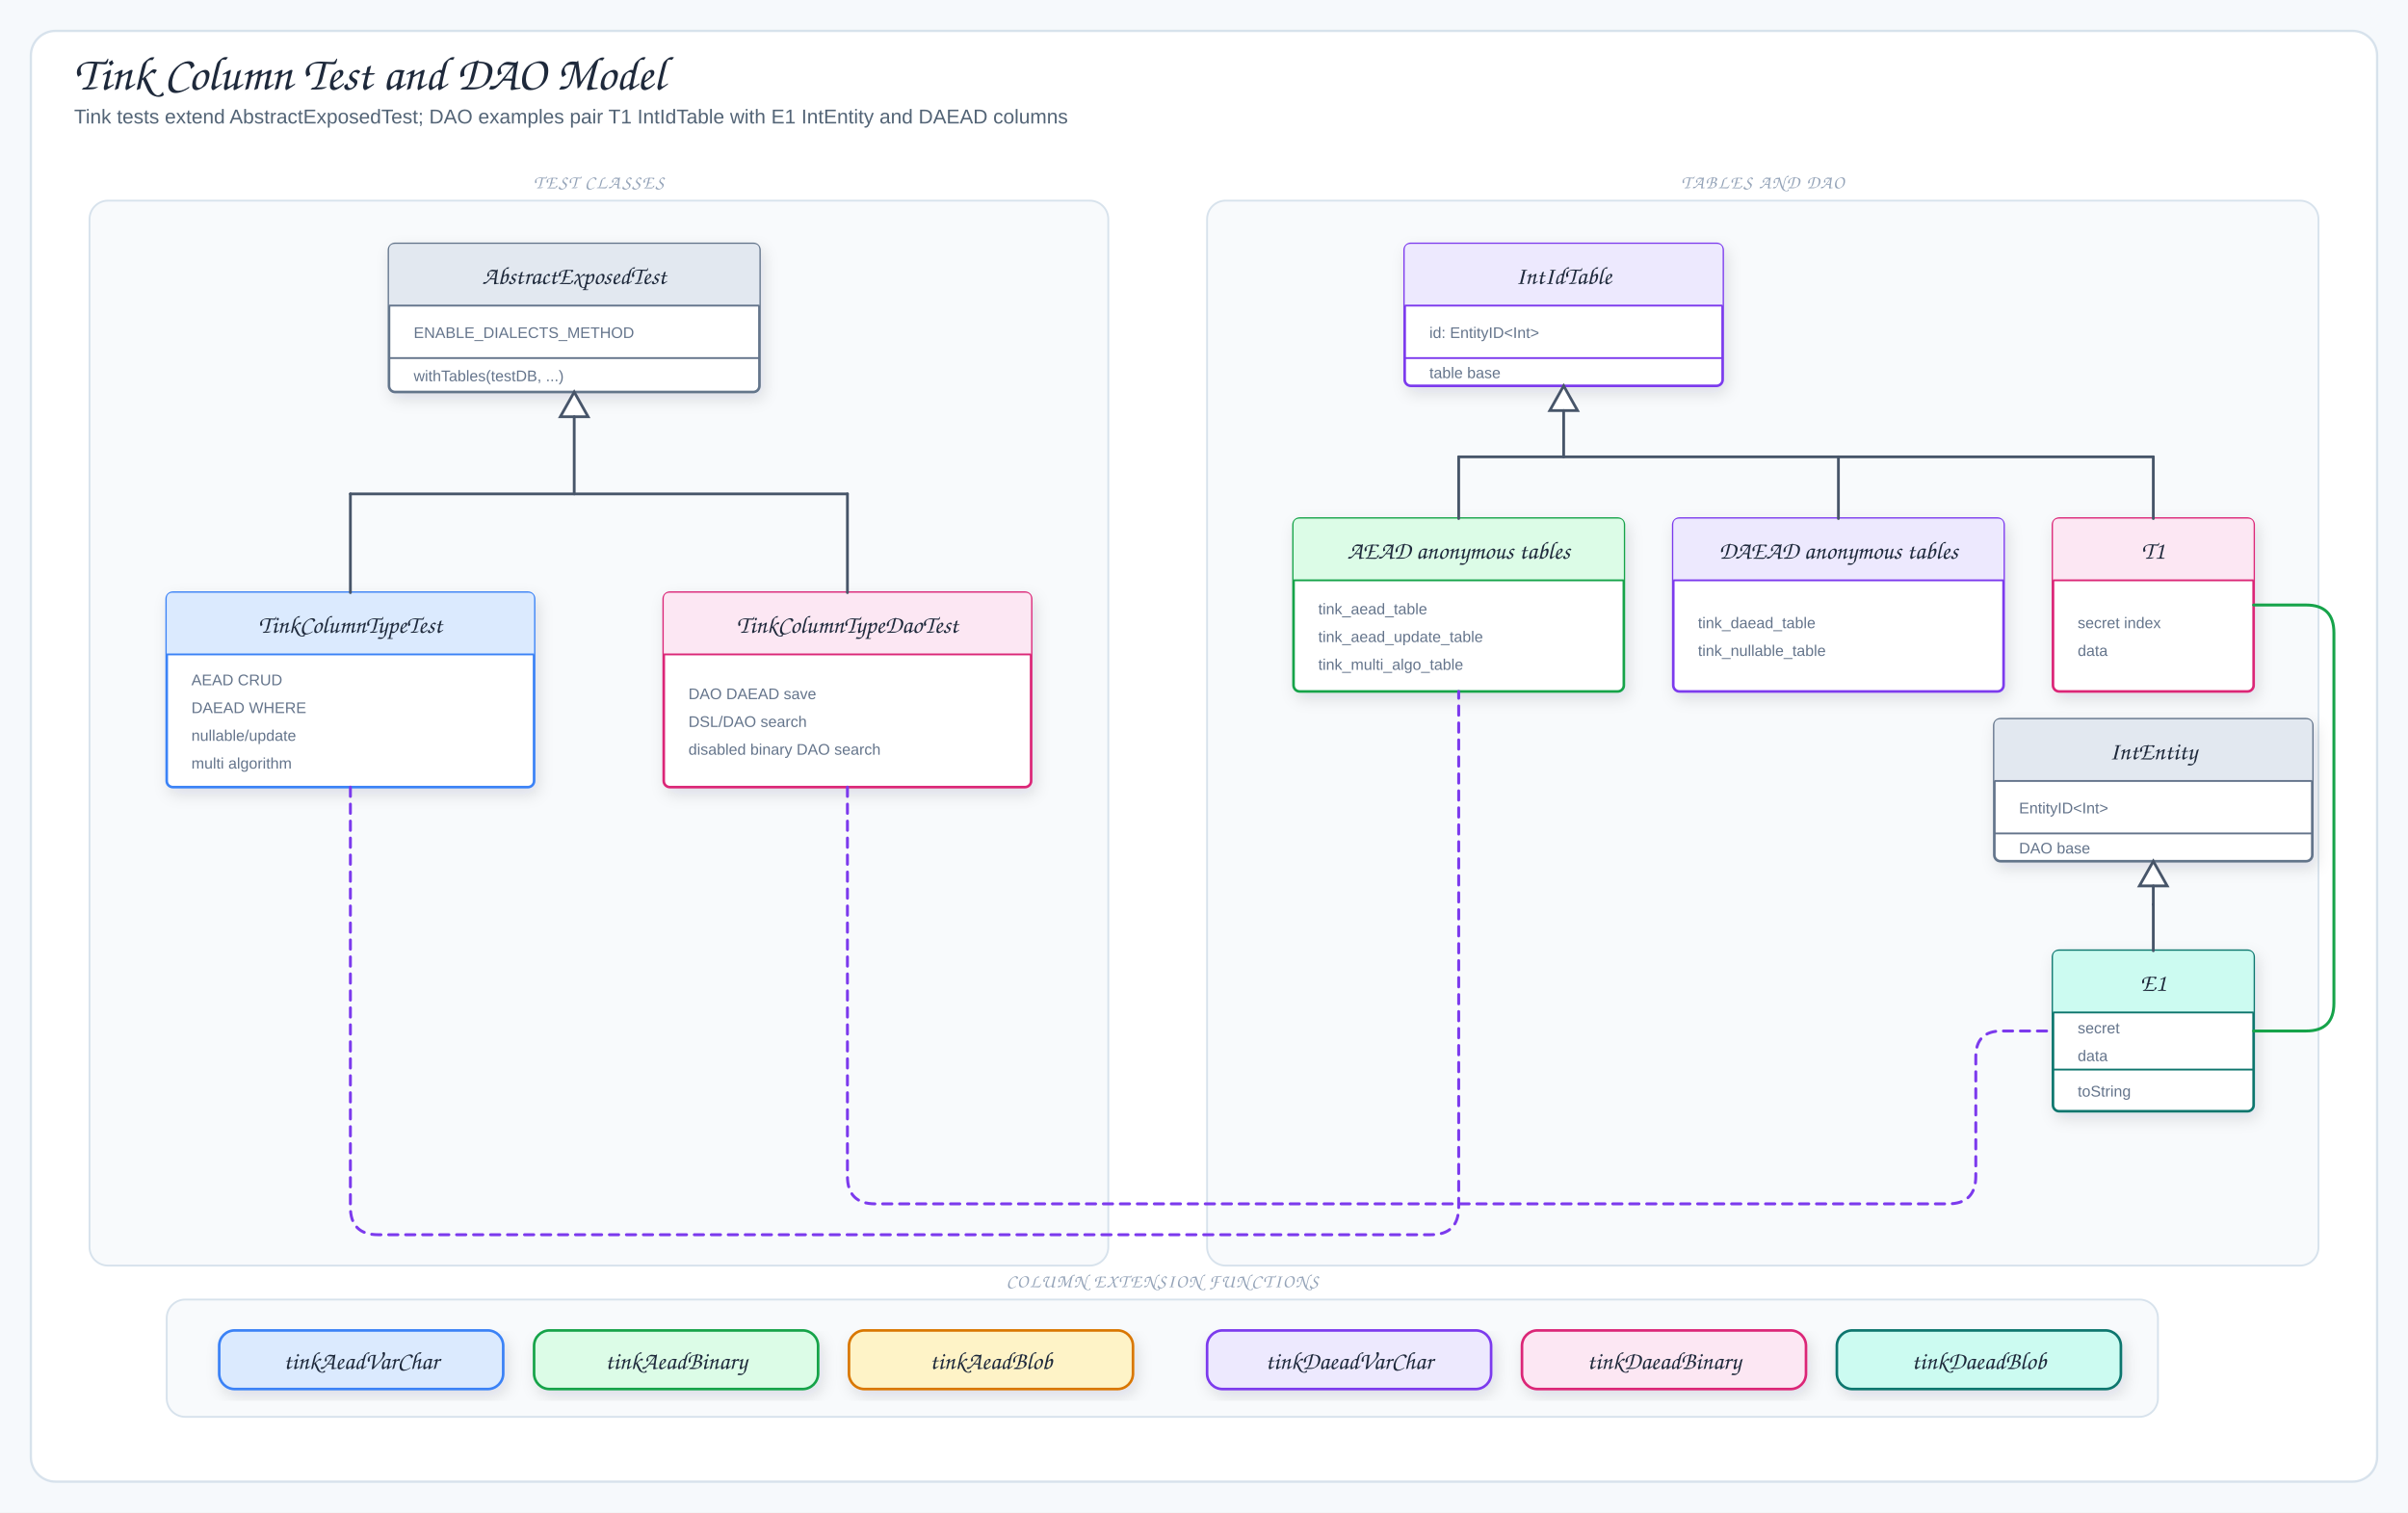
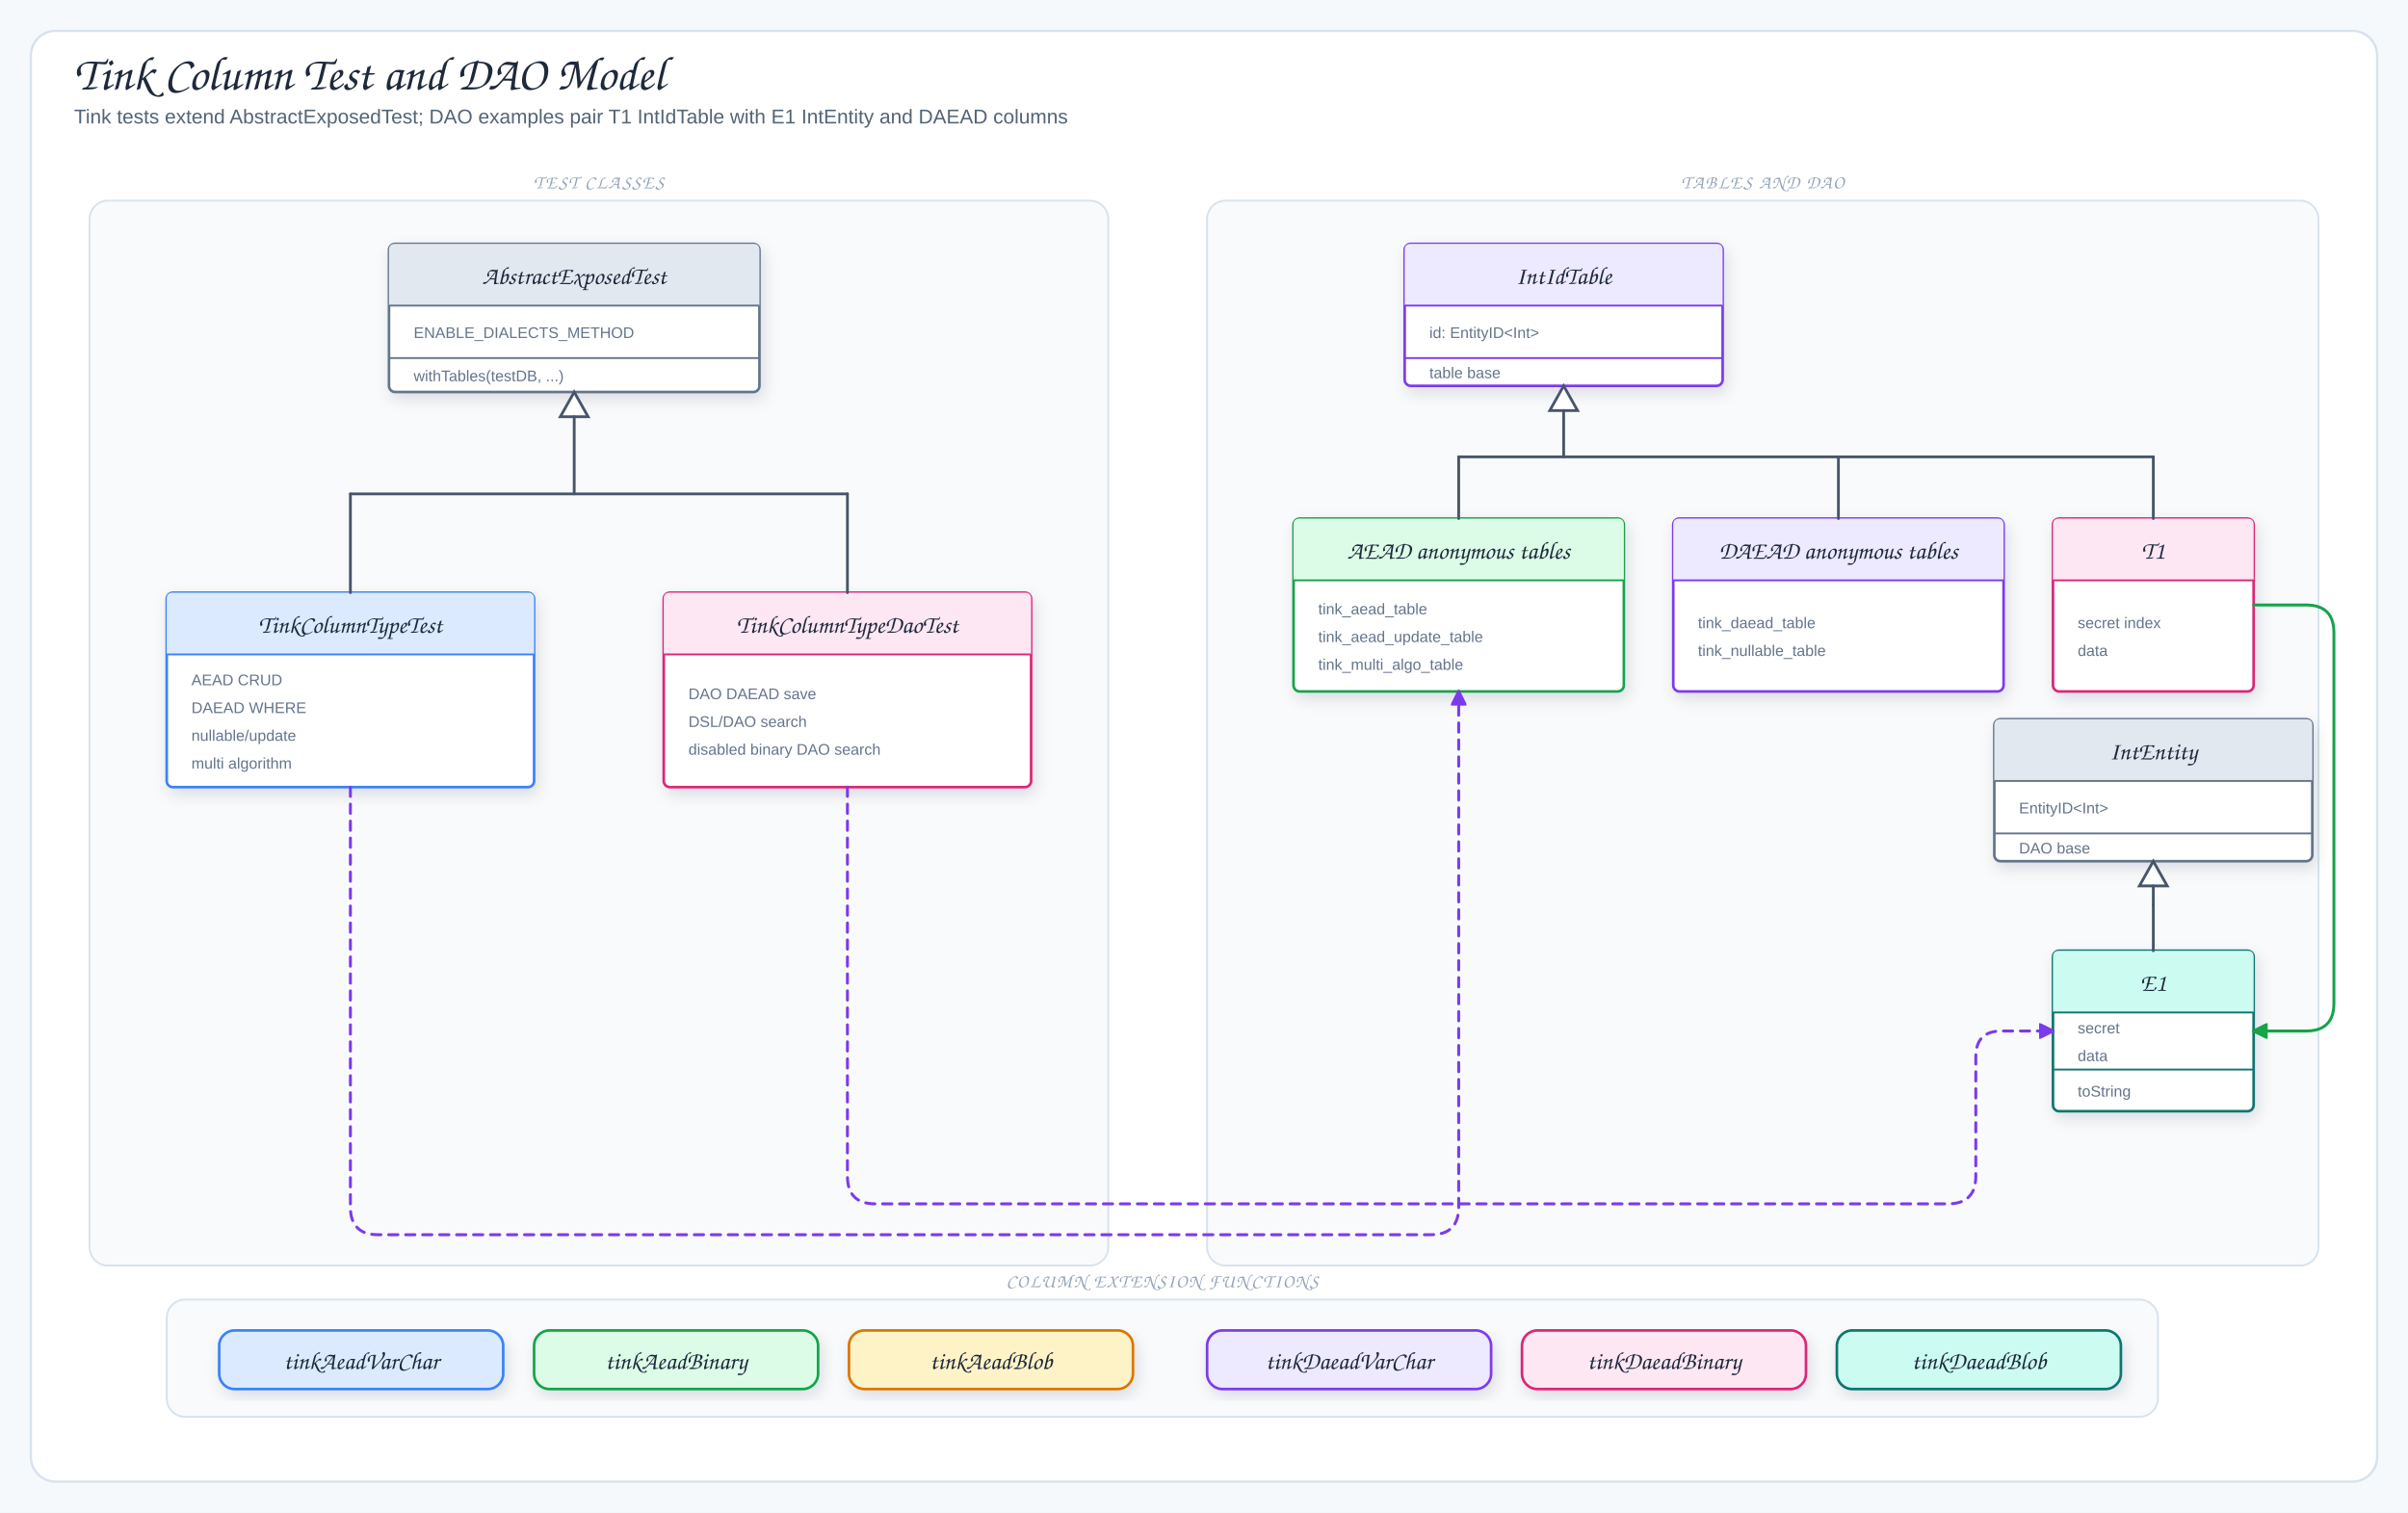
<svg xmlns="http://www.w3.org/2000/svg" viewBox="0 0 1560 980" width="1560" height="980" role="img" aria-label="Tink Column Test and DAO Model">
  <defs>
    <filter id="shadow" x="-10%" y="-10%" width="120%" height="130%">
      <feDropShadow dx="2" dy="4" stdDeviation="5" flood-color="#1f2937" flood-opacity="0.12" />
    </filter>
    <style>
.canvas{fill:#f6f9fc}.frame{fill:#fff;stroke:#d7e2ec;stroke-width:1.5}
.title{font-family:"Architects Daughter","Comic Sans MS",cursive;font-size:31px;fill:#1e293b}
.subtitle,.detail{font-family:"Comic Mono","Comic Sans MS","Comic Sans","Comic Neue",Arial,sans-serif;fill:#536476}
.subtitle{font-size:13px}.detail{font-size:12px}.tiny{font-family:"Comic Mono","Comic Sans MS","Comic Sans","Comic Neue",Arial,sans-serif;font-size:10px;fill:#64748b}
.label{font-family:"Architects Daughter","Comic Sans MS",cursive;font-size:16px;fill:#1e293b}
.panelTitle{font-family:"Architects Daughter","Comic Sans MS",cursive;font-size:12px;letter-spacing:.08em;fill:#94a3b8}
.card{stroke-width:1.7;filter:url(#shadow)}.panel{fill:#f8fafc;stroke:#d7e2ec;stroke-width:1.2}
- .arrow{fill:none;stroke:#2563eb;stroke-width:2;stroke-linecap:round;stroke-linejoin:round;}
- .mapLine{fill:none;stroke:#16a34a;stroke-width:1.9;stroke-linecap:round;stroke-linejoin:round;}
- .codecLine{fill:none;stroke:#db2777;stroke-width:1.9;stroke-linecap:round;stroke-linejoin:round;}
- .dbUse{fill:none;stroke:#ea580c;stroke-width:2;stroke-linecap:round;stroke-linejoin:round;}
- .runtimeUse{fill:none;stroke:#7c3aed;stroke-width:1.9;stroke-dasharray:6 5;stroke-linecap:round;stroke-linejoin:round;}
+ .arrow{fill:none;stroke:#2563eb;stroke-width:2;stroke-linecap:round;stroke-linejoin:round;marker-end:url(#arrow-arrow-df018f);}
+ .mapLine{fill:none;stroke:#16a34a;stroke-width:1.9;stroke-linecap:round;stroke-linejoin:round;marker-end:url(#arrow-mapLine-483388);}
+ .codecLine{fill:none;stroke:#db2777;stroke-width:1.9;stroke-linecap:round;stroke-linejoin:round;marker-end:url(#arrow-codecLine-3fafbd);}
+ .dbUse{fill:none;stroke:#ea580c;stroke-width:2;stroke-linecap:round;stroke-linejoin:round;marker-end:url(#arrow-dbUse-4b232d);}
+ .runtimeUse{fill:none;stroke:#7c3aed;stroke-width:1.9;stroke-dasharray:6 5;stroke-linecap:round;stroke-linejoin:round;marker-end:url(#arrow-runtimeUse-63ea90);}
.inheritStem{fill:none;stroke:#475569;stroke-width:1.8;stroke-linecap:round;stroke-linejoin:round}
</style>
+     <marker id="arrow-arrow-df018f" markerWidth="10" markerHeight="10" viewBox="0 0 10 10" refX="9" refY="5" orient="auto" markerUnits="userSpaceOnUse">
+       <path d="M 0 0 L 10 5 L 0 10 Z" fill="#2563eb" stroke="#2563eb" stroke-width="1" stroke-dasharray="none" style="stroke-dasharray:none!important" />
+     </marker>
+     <marker id="arrow-mapLine-483388" markerWidth="10" markerHeight="10" viewBox="0 0 10 10" refX="9" refY="5" orient="auto" markerUnits="userSpaceOnUse">
+       <path d="M 0 0 L 10 5 L 0 10 Z" fill="#16a34a" stroke="#16a34a" stroke-width="1" stroke-dasharray="none" style="stroke-dasharray:none!important" />
+     </marker>
+     <marker id="arrow-codecLine-3fafbd" markerWidth="10" markerHeight="10" viewBox="0 0 10 10" refX="9" refY="5" orient="auto" markerUnits="userSpaceOnUse">
+       <path d="M 0 0 L 10 5 L 0 10 Z" fill="#db2777" stroke="#db2777" stroke-width="1" stroke-dasharray="none" style="stroke-dasharray:none!important" />
+     </marker>
+     <marker id="arrow-dbUse-4b232d" markerWidth="10" markerHeight="10" viewBox="0 0 10 10" refX="9" refY="5" orient="auto" markerUnits="userSpaceOnUse">
+       <path d="M 0 0 L 10 5 L 0 10 Z" fill="#ea580c" stroke="#ea580c" stroke-width="1" stroke-dasharray="none" style="stroke-dasharray:none!important" />
+     </marker>
+     <marker id="arrow-runtimeUse-63ea90" markerWidth="10" markerHeight="10" viewBox="0 0 10 10" refX="9" refY="5" orient="auto" markerUnits="userSpaceOnUse">
+       <path d="M 0 0 L 10 5 L 0 10 Z" fill="#7c3aed" stroke="#7c3aed" stroke-width="1" stroke-dasharray="none" style="stroke-dasharray:none!important" />
+     </marker>
  </defs>
  <rect width="1560" height="980" class="canvas" />
  <rect x="20" y="20" width="1520" height="940" rx="16" class="frame" />
  <text x="48" y="58" class="title">Tink Column Test and DAO Model</text>
  <text x="48" y="80" class="subtitle">Tink tests extend AbstractExposedTest; DAO examples pair T1 IntIdTable with E1 IntEntity and DAEAD columns</text>
  <rect x="58" y="130" width="660" height="690" rx="12" class="panel" />
  <text x="388" y="122" class="panelTitle" text-anchor="middle">TEST CLASSES</text>
  <rect x="252" y="158" width="240" height="96" rx="4" fill="#fff" stroke="#64748b" class="card" />
  <path d="M252,198 L252,162 Q252,158 256,158 L488,158 Q492,158 492,162 L492,198 Z" fill="#e2e8f0" />
  <line x1="252" y1="198" x2="492" y2="198" stroke="#64748b" stroke-width="1.2" />
  <text x="372" y="184" class="label" text-anchor="middle">AbstractExposedTest</text>
  <line x1="252" y1="232" x2="492" y2="232" stroke="#64748b" stroke-width="1.2" />
  <text x="268" y="219" class="tiny">ENABLE_DIALECTS_METHOD</text>
  <text x="268" y="247" class="tiny">withTables(testDB, ...)</text>
  <rect x="108" y="384" width="238" height="126" rx="4" fill="#fff" stroke="#3b82f6" class="card" />
  <path d="M108,424 L108,388 Q108,384 112,384 L342,384 Q346,384 346,388 L346,424 Z" fill="#dbeafe" />
  <line x1="108" y1="424" x2="346" y2="424" stroke="#3b82f6" stroke-width="1.2" />
  <text x="227" y="410" class="label" text-anchor="middle">TinkColumnTypeTest</text>
  <text x="124" y="444" class="tiny">AEAD CRUD</text>
  <text x="124" y="462" class="tiny">DAEAD WHERE</text>
  <text x="124" y="480" class="tiny">nullable/update</text>
  <text x="124" y="498" class="tiny">multi algorithm</text>
  <rect x="430" y="384" width="238" height="126" rx="4" fill="#fff" stroke="#db2777" class="card" />
  <path d="M430,424 L430,388 Q430,384 434,384 L664,384 Q668,384 668,388 L668,424 Z" fill="#fce7f3" />
  <line x1="430" y1="424" x2="668" y2="424" stroke="#db2777" stroke-width="1.2" />
  <text x="549" y="410" class="label" text-anchor="middle">TinkColumnTypeDaoTest</text>
  <text x="446" y="453" class="tiny">DAO DAEAD save</text>
  <text x="446" y="471" class="tiny">DSL/DAO search</text>
  <text x="446" y="489" class="tiny">disabled binary DAO search</text>
  <polygon points="372,254 363,270 381,270" fill="#fff" stroke="#475569" stroke-width="1.8" />
  <path d="M372,270 L372,320" class="inheritStem" />
  <path d="M227,320 L549,320" class="inheritStem" />
  <path d="M227,320 L227,384" class="inheritStem" />
  <path d="M549,320 L549,384" class="inheritStem" />
  <rect x="782" y="130" width="720" height="690" rx="12" class="panel" />
  <text x="1142" y="122" class="panelTitle" text-anchor="middle">TABLES AND DAO</text>
  <rect x="910" y="158" width="206" height="92" rx="4" fill="#fff" stroke="#7c3aed" class="card" />
  <path d="M910,198 L910,162 Q910,158 914,158 L1112,158 Q1116,158 1116,162 L1116,198 Z" fill="#ede9fe" />
  <line x1="910" y1="198" x2="1116" y2="198" stroke="#7c3aed" stroke-width="1.2" />
  <text x="1013" y="184" class="label" text-anchor="middle">IntIdTable</text>
  <line x1="910" y1="232" x2="1116" y2="232" stroke="#7c3aed" stroke-width="1.2" />
  <text x="926" y="219" class="tiny">id: EntityID&lt;Int&gt;</text>
  <text x="926" y="245" class="tiny">table base</text>
  <rect x="838" y="336" width="214" height="112" rx="4" fill="#fff" stroke="#16a34a" class="card" />
  <path d="M838,376 L838,340 Q838,336 842,336 L1048,336 Q1052,336 1052,340 L1052,376 Z" fill="#dcfce7" />
  <line x1="838" y1="376" x2="1052" y2="376" stroke="#16a34a" stroke-width="1.2" />
  <text x="945" y="362" class="label" text-anchor="middle">AEAD anonymous tables</text>
  <text x="854" y="398" class="tiny">tink_aead_table</text>
  <text x="854" y="416" class="tiny">tink_aead_update_table</text>
  <text x="854" y="434" class="tiny">tink_multi_algo_table</text>
  <rect x="1084" y="336" width="214" height="112" rx="4" fill="#fff" stroke="#7c3aed" class="card" />
  <path d="M1084,376 L1084,340 Q1084,336 1088,336 L1294,336 Q1298,336 1298,340 L1298,376 Z" fill="#ede9fe" />
  <line x1="1084" y1="376" x2="1298" y2="376" stroke="#7c3aed" stroke-width="1.2" />
  <text x="1191" y="362" class="label" text-anchor="middle">DAEAD anonymous tables</text>
  <text x="1100" y="407" class="tiny">tink_daead_table</text>
  <text x="1100" y="425" class="tiny">tink_nullable_table</text>
  <rect x="1330" y="336" width="130" height="112" rx="4" fill="#fff" stroke="#db2777" class="card" />
  <path d="M1330,376 L1330,340 Q1330,336 1334,336 L1456,336 Q1460,336 1460,340 L1460,376 Z" fill="#fce7f3" />
  <line x1="1330" y1="376" x2="1460" y2="376" stroke="#db2777" stroke-width="1.2" />
  <text x="1395" y="362" class="label" text-anchor="middle">T1</text>
  <text x="1346" y="407" class="tiny">secret index</text>
  <text x="1346" y="425" class="tiny">data</text>
  <polygon points="1013,250 1004,266 1022,266" fill="#fff" stroke="#475569" stroke-width="1.8" />
  <path d="M1013,266 L1013,296" class="inheritStem" />
  <path d="M945,296 L1395,296" class="inheritStem" />
  <path d="M945,296 L945,336" class="inheritStem" />
  <path d="M1191,296 L1191,336" class="inheritStem" />
  <path d="M1395,296 L1395,336" class="inheritStem" />
  <rect x="1292" y="466" width="206" height="92" rx="4" fill="#fff" stroke="#64748b" class="card" />
  <path d="M1292,506 L1292,470 Q1292,466 1296,466 L1494,466 Q1498,466 1498,470 L1498,506 Z" fill="#e2e8f0" />
  <line x1="1292" y1="506" x2="1498" y2="506" stroke="#64748b" stroke-width="1.2" />
  <text x="1395" y="492" class="label" text-anchor="middle">IntEntity</text>
  <line x1="1292" y1="540" x2="1498" y2="540" stroke="#64748b" stroke-width="1.2" />
  <text x="1308" y="527" class="tiny">EntityID&lt;Int&gt;</text>
  <text x="1308" y="553" class="tiny">DAO base</text>
  <rect x="1330" y="616" width="130" height="104" rx="4" fill="#fff" stroke="#0f766e" class="card" />
  <path d="M1330,656 L1330,620 Q1330,616 1334,616 L1456,616 Q1460,616 1460,620 L1460,656 Z" fill="#ccfbf1" />
  <line x1="1330" y1="656" x2="1460" y2="656" stroke="#0f766e" stroke-width="1.2" />
  <text x="1395" y="642" class="label" text-anchor="middle">E1</text>
  <line x1="1330" y1="693" x2="1460" y2="693" stroke="#0f766e" stroke-width="1.2" />
  <text x="1346" y="669.5" class="tiny">secret</text>
  <text x="1346" y="687.5" class="tiny">data</text>
  <text x="1346" y="710.5" class="tiny">toString</text>
  <polygon points="1395,558 1386,574 1404,574" fill="#fff" stroke="#475569" stroke-width="1.8" />
  <path d="M1395,574 L1395,586" class="inheritStem" />
  <path d="M1395,586 L1395,586" class="inheritStem" />
  <path d="M1395,586 L1395,616" class="inheritStem" />
-   <path d="M1460,392 L1494,392 Q1512,392 1512,410 L1512,650 Q1512,668 1494,668 L1460,668" class="mapLine" />
+   <path d="M1460,392 L1494,392 Q1512,392 1512,410 L1512,650 Q1512,668 1494,668 L1460,668" class="mapLine connector" />
  <rect x="108" y="842" width="1290" height="76" rx="12" class="panel" />
  <text x="753" y="834" class="panelTitle" text-anchor="middle">COLUMN EXTENSION FUNCTIONS</text>
  <rect x="142" y="862" width="184" height="38" rx="10" fill="#dbeafe" stroke="#3b82f6" class="card" />
  <text x="234" y="887" class="label" text-anchor="middle">tinkAeadVarChar</text>
  <rect x="346" y="862" width="184" height="38" rx="10" fill="#dcfce7" stroke="#16a34a" class="card" />
  <text x="438" y="887" class="label" text-anchor="middle">tinkAeadBinary</text>
  <rect x="550" y="862" width="184" height="38" rx="10" fill="#fef3c7" stroke="#d97706" class="card" />
  <text x="642" y="887" class="label" text-anchor="middle">tinkAeadBlob</text>
  <rect x="782" y="862" width="184" height="38" rx="10" fill="#ede9fe" stroke="#7c3aed" class="card" />
  <text x="874" y="887" class="label" text-anchor="middle">tinkDaeadVarChar</text>
  <rect x="986" y="862" width="184" height="38" rx="10" fill="#fce7f3" stroke="#db2777" class="card" />
  <text x="1078" y="887" class="label" text-anchor="middle">tinkDaeadBinary</text>
  <rect x="1190" y="862" width="184" height="38" rx="10" fill="#ccfbf1" stroke="#0f766e" class="card" />
  <text x="1282" y="887" class="label" text-anchor="middle">tinkDaeadBlob</text>
-   <path d="M227,510 L227,782 Q227,800 245,800 L927,800 Q945,800 945,782 L945,448" class="runtimeUse" />
-   <path d="M549,510 L549,762 Q549,780 567,780 L1262,780 Q1280,780 1280,762 L1280,684.7 Q1280,668 1296.7,668 L1330,668" class="runtimeUse" />
+   <path d="M227,510 L227,782 Q227,800 245,800 L927,800 Q945,800 945,782 L945,448" class="runtimeUse connector" />
+   <path d="M549,510 L549,762 Q549,780 567,780 L1262,780 Q1280,780 1280,762 L1280,684.7 Q1280,668 1296.7,668 L1330,668" class="runtimeUse connector" />
</svg>
